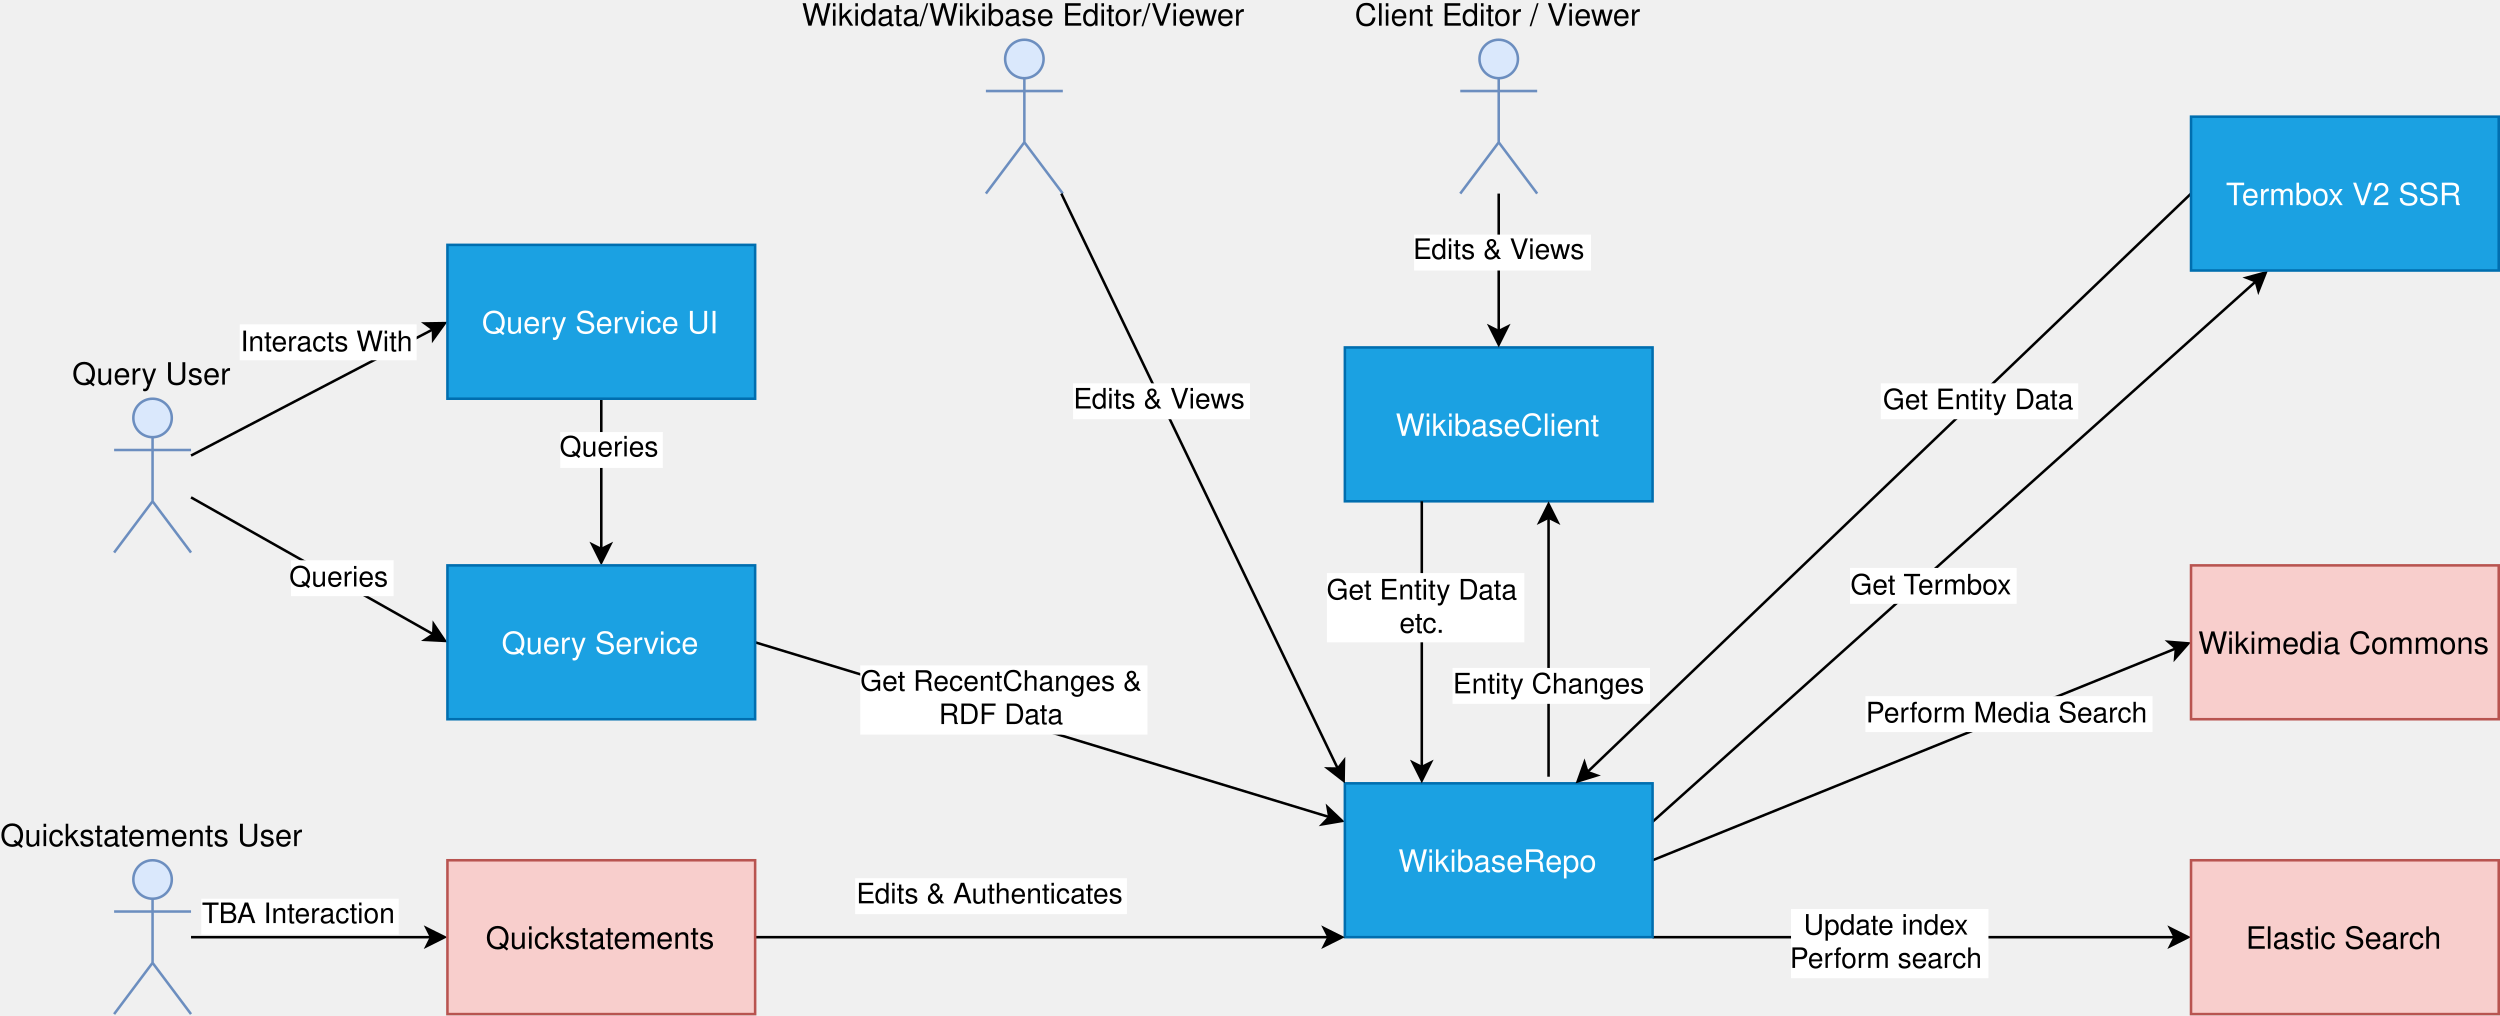
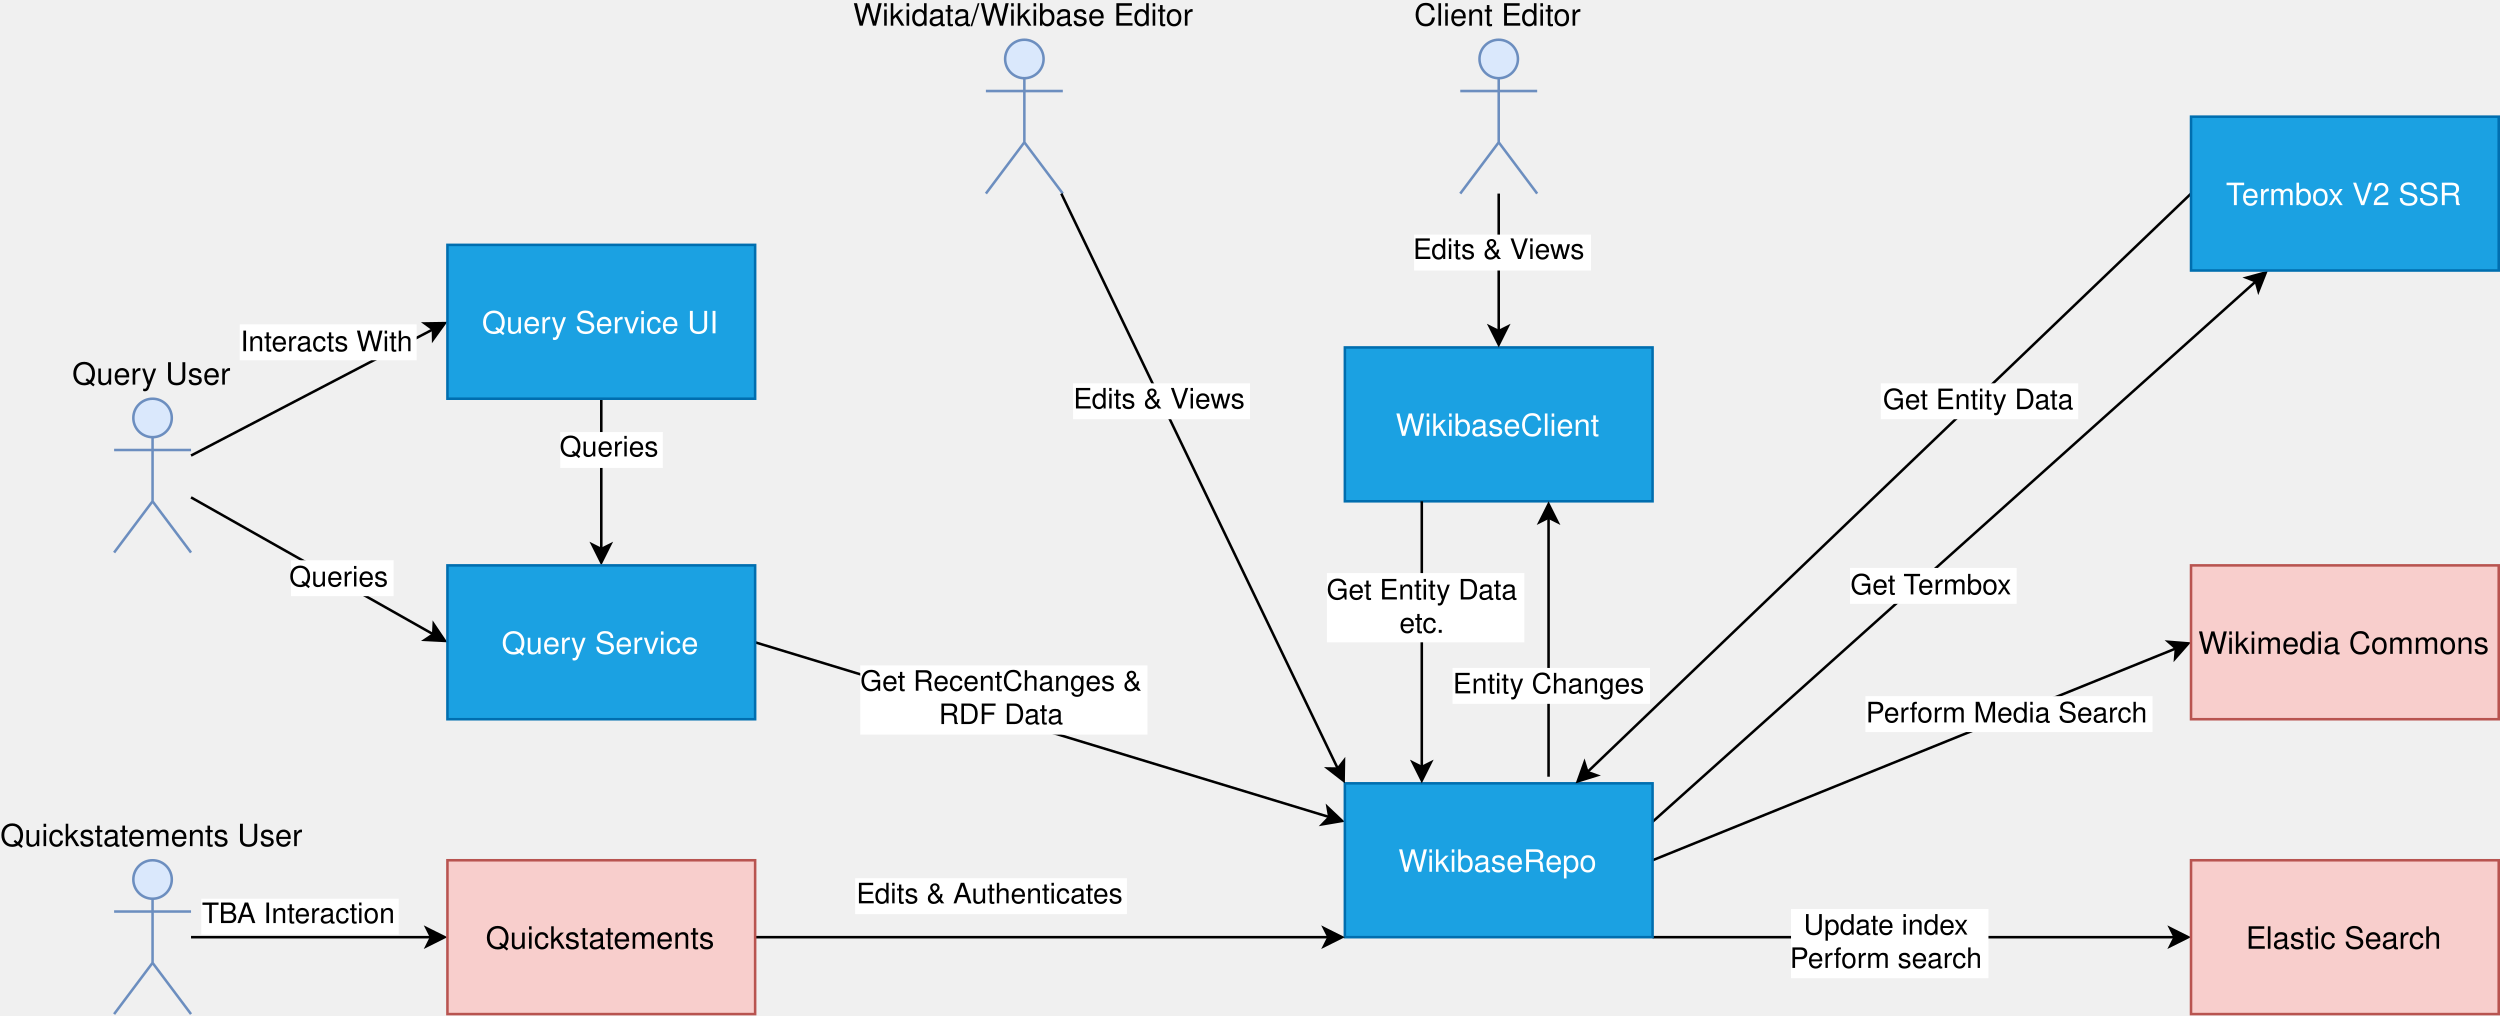
- <svg xmlns="http://www.w3.org/2000/svg" host="65bd71144e" version="1.1" width="975px" height="396px" viewBox="-0.5 -0.5 975 396" content="&lt;mxfile host=&quot;384648c2-7f44-422c-a824-dc372179f4de&quot; modified=&quot;2021-02-05T11:01:21.394Z&quot; agent=&quot;5.0 (X11; Linux x86_64) AppleWebKit/537.36 (KHTML, like Gecko) Code/1.52.1 Chrome/83.0.41.122 Electron/9.3.5 Safari/537.36&quot; etag=&quot;vQgy4bKIz7taJfgwQc4s&quot; version=&quot;13.10.0&quot; type=&quot;embed&quot;&gt;&lt;diagram id=&quot;XFkhv5XfGi1PEyDfdlKW&quot; name=&quot;Page-1&quot;&gt;7Vxbd9o4EP41PIZjyVceEyBt97S72aTXfdkjbAHa2hbHiATy6yuBhG3JJSQY2+k2Dxw8ssfWzHyfR6MhPXuYrN9kaDH/QCMc96AVrXv2qAfhAED+KQSbnQB4A3cnmWUkkrJccEcesRRaUroiEV6WTmSUxowsysKQpikOWUmGsow+lE+b0rh81wWaYUNwF6LYlH4hEZvvpAH0c/lbTGZzdWc+wd1IgtTJcibLOYroQ0Fkj3v2MKOU7b4l6yGOhfGUXXbXXf9kdP9gGU7ZMRfc/UO+uVb0579+9LiG6C/wx9vJhdRyj+KVnPAwJkIhtMYRYTTrCa3X/PMzwQ84k1NhG2UfPquF+LpK4stQnG9f3eOMEW7B92iC4xu6JIzQlJ/C6KIwehmTmZBOKGM04QN0xWKS4uHekRYXTkkcD2ks9PK72RHCwTTk8iXL6HdcGPHCAE+mfCTW7hry2WDxWEjecC8wDaiswR8RrwsiadA3mCaYZRt+ihz1VTTL8L6wpbMf8lhRonkhTDwpQzI6Z3vNuQP5F+nD5/hzYHgIRzyg5SHN2JzOaIricS69yugqjXAkTZ6f854Kj40AF/6HGdtIdKIVo1w0Z0ksR39qySVdZSE+8LySHhjKZpgdmpc8UUzmoGMyHCNG7svord3MCtMF3Hy8uuSCdyK2ULiNvSpHbDFRFYw6LBISRTvn4CV5RJOtEuGeBSUp287Hveq5o0rrHwwNI7r35CnvUuKnqqi3+gAMgnLgS01Hm18qvxGzyTVfAKcPHE2zpoVOp0seK7oL9495glcNp/69IuH3JUMMJ1hYHVqflr9JUAsH6Fslj8FB2yQYGB46meK4ebLNV3n99uCbOOi76nC0Lg6ONvLo5dToHEmNfqeY0fYNEClOFPD5QnhEdI0Yg/qIETq2XQZDPbwY9MtqOSv2La8xYoT/J0AN6gZUtU8dq0ybAZ+7DxwY7D49v6xw99hSR/0uthUIii8/nBG+9uoYXFUw1pLH2FoCfyJczw9Fp9JNm9+ZyTGZCQAtZybQPieR5tz5rUSddROp3zEi9cpeHlh9q/CnbN4QkTrm0rCrRGrXRaQXPPHhr62SF+zTmFTlOW5TOY6ZtypivcPZPeGA4BT77gn4anwIJghgWMWHluWNL6/FFTRlBfl0+1cP++kJhmuSH4CNsl+D6zL4VB6J14R9VUr490L2yY/yi8TB6ZQ5OJIy1QuqI6s5qGpGOSreCPhZt1gQ1XCO0pkgNv7UHkoWWxN5IvCFtW5Hom48Qgz1hrB3aRnOb5v/6lz3ubZXAptzGv0pYnUGfV+vhw343QaFv6ApijSDwaDI18uOwHdbpkfHTA6LtfuUprUU6wv5IiwljOBFjAnPRZmKCp/mTNApznTMJdqOMz/iLJnQdddo0KkzDQRALaH3O2KnEWEDK2q3GdhVoAe0Dh2nW9DxDOh8WkSIidybcPOvC9nFDc6mNEuEOTDKws5VlVVY1QIr2/E0WNWz36bA2gDK/NZQ9lRW33wl+nh82t3Cp1kkzmH4AUcEbXPBTsJRre/rSPY9R0NjPdm+lugHfdsuFbKawiowS1hfyHcyQUt8ixfUcG2Hs3zf1famvbaLILbzhP1OS+n9Z9WAFV1az6DLE2hPNfC9siqIQruR0Y9TRthGFTk6xngq0OpJQMCJCUcDrGX2Mu5XXNZnMXJ3d/uauAtYQetkBc9JVs8pPpzAOvB1so5qJCnEs2jJ1aqt1uWKzblNOJewBreYMsqQ3MGt9s7BcKqpBbH0ZndrScEubL/v6q2NsK/1YpyRxMxXjdGD+BwGmwYhDit35CeB67gHkfXyWmpVB2CzxAVM8IgUNpFrlCFNEpp20pY563emMA3MiuY4RkvOHT9f7nXRko2GpQlktYZSv7B4PZmIvopq0o5upR2jbcJ9rUzay3+ucv37hyoVHvRA2YNN/lBF3bqBbf86kkgZcC2ki9UpCbAG2gvB0pyye3qjo8nQFOjFEF9TVF9rVMVirCp5FVhtsy9qX+n69dbIKpN83a2GFRUj2AzsPC15cF4KOo15A61rv0bMHbdgbB1ztS0Cu4e589Z24ctqu3mLRk17zu0VVH6lN6SZ2FYWlfcb3piF/TZh26lysvJPHwbFVrhBWUE9oPbOCmrPg8+pg+aolhdKWHOjWo59eJ+bH9zgjPC5i/DIlevCE17XFRvbDb2vfZ0D9KXLsRygKzonB5hN53v073tr20O86sbpBOJPwTQ/zP/Pxu70/L+V2OMf&lt;/diagram&gt;&lt;/mxfile&gt;">
+ <svg xmlns="http://www.w3.org/2000/svg" host="65bd71144e" version="1.1" width="975px" height="396px" viewBox="-0.5 -0.5 975 396" content="&lt;mxfile host=&quot;79a16c44-52bf-44cf-8d14-1deb2cf35835&quot; modified=&quot;2021-02-09T12:55:36.402Z&quot; agent=&quot;5.0 (X11; Linux x86_64) AppleWebKit/537.36 (KHTML, like Gecko) Code/1.53.0 Chrome/87.0.428.141 Electron/11.2.1 Safari/537.36&quot; etag=&quot;wMlX0DkWWJeJIZ4gQTVV&quot; version=&quot;14.2.4&quot; type=&quot;embed&quot;&gt;&lt;diagram id=&quot;XFkhv5XfGi1PEyDfdlKW&quot; name=&quot;Page-1&quot;&gt;7Vxdd9o4EP01PIZjyd+PCZC2e7q72aSf+7JH2AK0tS2OEQn0168EErYlNyHB2E63POTgkS1bM3Ovr0YiA3uUbt7kaLn4ncY4GUAr3gzs8QDCEED+Vxi2ewPwHLC3zHMSS1thuCPfsTRa0romMV5VTmSUJowsq8aIZhmOWMWG8pw+VE+b0aR61yWaY8NwF6HEtH4mMVvsrQH0C/tbTOYLdWfghfuWFKmT5UhWCxTTh5LJngzsUU4p239LNyOcCOcpv+yvu/5B6+HBcpyxYy64+5t8da34j3/8+PsGoj/Bb2+nF7KXe5Ss5YBHCREdQmsSE0Zz+exsqxzCh7EUX9dpchmJE+yre5wzwl32Hk1xckNXhBGa8VMYXZZaLxMyF9YpZYymvIGuWUIyPDpEzuLGGUmSEU1Ev/xudoxwMIu4fcVy+g2XWrwowNMZb0m0u0b88bF4LCRveDCYHlPD54+INyWT9OAbTFPM8i0/Rbb6obu/RObzhS2j+1AkhzItSnnhSRuS6Tg/9FxEjH+RQXtOAEMjQjjmGSwPac4WdE4zlEwK61VO11mMY+ny4pz3VERsDLjxX8zYVsIRrRnlpgVLE9n6Q0+u6DqP8CPPK/mAoXyO2WPjkieKwTwamBwniJH7Klwbd7MCcQkoH64uueGdyC0U7XKvLhA7TNQlow6LlMTxPjh4Rb6j6a4TEZ4lJRnbjce9GrjjWu8/mhpGdh/YUt6lQkh1WW8NAQiDauLLno52v+z8Roym6PkCOEPgaD1rvdDZbMVzRQ/h4TFPiKoR1L/WJPq2YojhFAuvQ+vjCv8iwWo6QN+qRAyGXZNgYEToZIrj7sm3X+T1u4Ov4mDoqsPxptw43sqjl1OjcyQ1+r1iRts3QKQ4UcDnM+EZ0TdiDJojRujYdhUMzfBiMKx2y1lxaHmtESP8PwEqbBpQ9TF1rCptBnzsPnBgsP/r+dUO948t+2g+xLYCQfnlh3PCJ1s9g6tKxkZ0jK0J+BPhen4oOrVh2v5SJscoEwA6VibQPieRFtz5tUKdTROp3zMi9apRDq2hVfoon7dEpI45NewrkdpNEekFFz78tVWJgn0akyqd47alcUzdqoj1Duf3hAOCU+y7J+Cr8SGYIoBhHR9alje5vBZX0IyV7LPdpxn20wWGa5IfgK2yX4vzMviUjsQbwr6oTvj3kvrkR8VF4uB0ygyPpEz1gurJbA6qmlGBijcCftYtFkQ1WqBsLoiNP7WH0uXORZ5IfOGt2/E1bxkjhgYjOLi0jOB3zX9Nzvtc26uAzTmN/hSxOuHQ1+thIb9bWPoEbVGkmQwGRb5edgS+2zE9OqY4LNfuM5o1Uqwv6UVYEYzgRYwJz0WZigqf5kzQK850zCnanjM/4Dyd0k3faNBpUgYCoKbQhxWx04iwhRm12w7satADOoeO0y/oeAZ0Pi5jxIT2Jtz9m5K6uMH5jOapcAdGedS7qrJKq0ZgZTueBqtm1tsUWFtAmd8Zyp5S9e1Xoo/Hp90vfJpF4gKGv+OYoJ0W7CUc1fy+CbHvORoam1H7mtAPhrZdKWS1hVVglrA+k29kilb4Fi+pEdoeq3zf1damva6LILbzhP9Ok/T+s2rAii6tZ9DlCbSnduy9siqIQruh6CcZI2yrihw9YzyVaM0IEHCi4GiBtczNi4cZl/VJtNzd3b4m7gJW0DlZwXOS1XOKDyewDnydrKM2kpTyWezB1aqt1uWaLbhPOJewFpeYcsqQXMGtj86j6dTQFsTKm91tRIJd2P7Q1bc2wqG2F+OMJGa+aow9iM9hsFkQ4ah2RX4auI77KLJeXkut2wHYLnEBEzxCwqZyjjKiaUqzXvqyYP3eFKaBWdGcJGjFuePH070+erLVtDSBrOZQ6icVr0eJ6LOoNv3o1vox3gnua+XSwa/fp9QGzgPVwLX5+xR16xZW+5vQjjLPOlCJ9UoEWKH2HrC0oOyf3tjIZPQU6DUQX+uouR1RNXOwOs36ieCHLrdDHQpcP9/UWAnI173DsKZQBNuBnadpBueloNOYN9A26zeIuePmiZ1jrrG5X/8wd96SLnxZSbfYmdHQUnN3dZSf6Q1p6tnaWvJhnRuzaNglbHtVRVbxGcKgvAMurHbQDKi9s4La8+Bzyp8FquWFEtbcqZZjP768zQ9ucE742EV6FJ3rxhNe1zXr2S29r32dA/Spy7EcoHd0Tg4w95of0H/YUtsd4tUmnF4g/hRM88Pi/2nsTy/+K4k9+Q8=&lt;/diagram&gt;&lt;/mxfile&gt;">
  <defs />
  <g>
    <ellipse cx="584" cy="22.5" rx="7.5" ry="7.5" fill="#dae8fc" stroke="#6c8ebf" pointer-events="all" />
    <path d="M 584 30 L 584 55 M 584 35 L 569 35 M 584 35 L 599 35 M 584 55 L 569 75 M 584 55 L 599 75" fill="none" stroke="#6c8ebf" stroke-miterlimit="10" pointer-events="all" />
    <g fill="#000000" font-family="Helvetica" text-anchor="middle" font-size="12px">
      <text x="583.5" y="9.5">
-                 Client Editor / Viewer
+                 Client Editor
            </text>
    </g>
    <path d="M 74 365 L 167.63 365" fill="none" stroke="#000000" stroke-miterlimit="10" pointer-events="stroke" />
    <path d="M 172.88 365 L 165.88 368.5 L 167.63 365 L 165.88 361.5 Z" fill="#000000" stroke="#000000" stroke-miterlimit="10" pointer-events="all" />
    <g fill="#000000" font-family="Helvetica" text-anchor="middle" font-size="11px">
      <rect fill="#ffffff" stroke="none" x="78" y="350" width="77" height="14" stroke-width="0" />
      <text x="115.86" y="359.5">
                TBA Interaction
            </text>
    </g>
    <ellipse cx="59" cy="342.5" rx="7.5" ry="7.5" fill="#dae8fc" stroke="#6c8ebf" pointer-events="all" />
    <path d="M 59 350 L 59 375 M 59 355 L 44 355 M 59 355 L 74 355 M 59 375 L 44 395 M 59 375 L 74 395" fill="none" stroke="#6c8ebf" stroke-miterlimit="10" pointer-events="all" />
    <g fill="#000000" font-family="Helvetica" text-anchor="middle" font-size="12px">
      <text x="58.5" y="329.5">
                Quickstatements User
            </text>
    </g>
    <path d="M 74 177.17 L 168.35 127.95" fill="none" stroke="#000000" stroke-miterlimit="10" pointer-events="stroke" />
    <path d="M 173.01 125.52 L 168.42 131.86 L 168.35 127.95 L 165.18 125.65 Z" fill="#000000" stroke="#000000" stroke-miterlimit="10" pointer-events="all" />
    <g fill="#000000" font-family="Helvetica" text-anchor="middle" font-size="11px">
      <rect fill="#ffffff" stroke="none" x="93" y="126" width="69" height="14" stroke-width="0" />
      <text x="126.84" y="136.46">
                Interacts With
            </text>
    </g>
    <path d="M 74 193.48 L 168.46 246.87" fill="none" stroke="#000000" stroke-miterlimit="10" pointer-events="stroke" />
    <path d="M 173.03 249.45 L 165.21 249.05 L 168.46 246.87 L 168.65 242.96 Z" fill="#000000" stroke="#000000" stroke-miterlimit="10" pointer-events="all" />
    <g fill="#000000" font-family="Helvetica" text-anchor="middle" font-size="11px">
      <rect fill="#ffffff" stroke="none" x="113" y="218" width="40" height="14" stroke-width="0" />
      <text x="131.57" y="228.22">
                Queries
            </text>
    </g>
    <ellipse cx="59" cy="162.5" rx="7.5" ry="7.5" fill="#dae8fc" stroke="#6c8ebf" pointer-events="all" />
    <path d="M 59 170 L 59 195 M 59 175 L 44 175 M 59 175 L 74 175 M 59 195 L 44 215 M 59 195 L 74 215" fill="none" stroke="#6c8ebf" stroke-miterlimit="10" pointer-events="all" />
    <g fill="#000000" font-family="Helvetica" text-anchor="middle" font-size="12px">
      <text x="58.5" y="149.5">
                Query User
            </text>
    </g>
    <path d="M 234 155 L 234 213.63" fill="none" stroke="#000000" stroke-miterlimit="10" pointer-events="stroke" />
    <path d="M 234 218.88 L 230.5 211.88 L 234 213.63 L 237.5 211.88 Z" fill="#000000" stroke="#000000" stroke-miterlimit="10" pointer-events="all" />
    <g fill="#000000" font-family="Helvetica" text-anchor="middle" font-size="11px">
      <rect fill="#ffffff" stroke="none" x="218" y="168" width="40" height="14" stroke-width="0" />
      <text x="237" y="177.5">
                Queries
            </text>
    </g>
    <rect x="174" y="95" width="120" height="60" fill="#1ba1e2" stroke="#006eaf" pointer-events="all" />
    <g fill="#ffffff" font-family="Helvetica" text-anchor="middle" font-size="12px">
      <text x="233.5" y="129.5">
                Query Service UI
            </text>
    </g>
    <path d="M 294 250 L 517.91 318.15" fill="none" stroke="#000000" stroke-miterlimit="10" pointer-events="stroke" />
    <path d="M 522.93 319.67 L 515.21 320.98 L 517.91 318.15 L 517.25 314.29 Z" fill="#000000" stroke="#000000" stroke-miterlimit="10" pointer-events="all" />
    <g fill="#000000" font-family="Helvetica" text-anchor="middle" font-size="11px">
      <rect fill="#ffffff" stroke="none" x="335" y="259" width="112" height="27" stroke-width="0" />
      <text x="389.88" y="268.88">
                Get RecentChanges &amp;
            </text>
      <text x="389.88" y="281.88">
                RDF Data
            </text>
    </g>
    <rect x="174" y="220" width="120" height="60" fill="#1ba1e2" stroke="#006eaf" pointer-events="all" />
    <g fill="#ffffff" font-family="Helvetica" text-anchor="middle" font-size="12px">
      <text x="233.5" y="254.5">
                Query Service
            </text>
    </g>
    <path d="M 644 320 L 879.26 109.25" fill="none" stroke="#000000" stroke-miterlimit="10" pointer-events="stroke" />
    <path d="M 883.17 105.75 L 880.29 113.02 L 879.26 109.25 L 875.62 107.81 Z" fill="#000000" stroke="#000000" stroke-miterlimit="10" pointer-events="all" />
    <g fill="#000000" font-family="Helvetica" text-anchor="middle" font-size="11px">
      <rect fill="#ffffff" stroke="none" x="721" y="221" width="65" height="14" stroke-width="0" />
      <text x="752.51" y="231.32">
                Get Termbox
            </text>
    </g>
    <path d="M 644 365 L 847.63 365" fill="none" stroke="#000000" stroke-miterlimit="10" pointer-events="stroke" />
    <path d="M 852.88 365 L 845.88 368.5 L 847.63 365 L 845.88 361.5 Z" fill="#000000" stroke="#000000" stroke-miterlimit="10" pointer-events="all" />
    <g fill="#000000" font-family="Helvetica" text-anchor="middle" font-size="11px">
      <rect fill="#ffffff" stroke="none" x="698" y="354" width="77" height="27" stroke-width="0" />
      <text x="735" y="364">
                Update index
            </text>
      <text x="735" y="377">
                Perform search
            </text>
    </g>
    <path d="M 644 335 L 848.1 252.39" fill="none" stroke="#000000" stroke-miterlimit="10" pointer-events="stroke" />
    <path d="M 852.96 250.42 L 847.79 256.29 L 848.1 252.39 L 845.16 249.8 Z" fill="#000000" stroke="#000000" stroke-miterlimit="10" pointer-events="all" />
    <g fill="#000000" font-family="Helvetica" text-anchor="middle" font-size="11px">
      <rect fill="#ffffff" stroke="none" x="727" y="271" width="112" height="14" stroke-width="0" />
      <text x="782.05" y="281.23">
                Perform Media Search
            </text>
    </g>
    <rect x="524" y="305" width="120" height="60" fill="#1ba1e2" stroke="#006eaf" pointer-events="all" />
    <g fill="#ffffff" font-family="Helvetica" text-anchor="middle" font-size="12px">
      <text x="583.5" y="339.5">
                WikibaseRepo
            </text>
    </g>
    <path d="M 854 75 L 618.6 300.59" fill="none" stroke="#000000" stroke-miterlimit="10" pointer-events="stroke" />
    <path d="M 614.81 304.23 L 617.44 296.86 L 618.6 300.59 L 622.28 301.91 Z" fill="#000000" stroke="#000000" stroke-miterlimit="10" pointer-events="all" />
    <g fill="#000000" font-family="Helvetica" text-anchor="middle" font-size="11px">
      <rect fill="#ffffff" stroke="none" x="733" y="149" width="77" height="14" stroke-width="0" />
      <text x="770.97" y="159.07">
                Get Entity Data
            </text>
    </g>
    <rect x="854" y="45" width="120" height="60" fill="#1ba1e2" stroke="#006eaf" pointer-events="all" />
    <g fill="#ffffff" font-family="Helvetica" text-anchor="middle" font-size="12px">
      <text x="913.5" y="79.5">
                Termbox V2 SSR
            </text>
    </g>
    <path d="M 294 365 L 517.63 365" fill="none" stroke="#000000" stroke-miterlimit="10" pointer-events="stroke" />
    <path d="M 522.88 365 L 515.88 368.5 L 517.63 365 L 515.88 361.5 Z" fill="#000000" stroke="#000000" stroke-miterlimit="10" pointer-events="all" />
    <g fill="#000000" font-family="Helvetica" text-anchor="middle" font-size="11px">
      <rect fill="#ffffff" stroke="none" x="333" y="342" width="106" height="14" stroke-width="0" />
      <text x="385.42" y="351.8">
                Edits &amp; Authenticates
            </text>
    </g>
    <rect x="174" y="335" width="120" height="60" fill="#f8cecc" stroke="#b85450" pointer-events="all" />
    <g fill="#000000" font-family="Helvetica" text-anchor="middle" font-size="12px">
      <text x="233.5" y="369.5">
                Quickstatements
            </text>
    </g>
    <rect x="854" y="220" width="120" height="60" fill="#f8cecc" stroke="#b85450" pointer-events="all" />
    <g fill="#000000" font-family="Helvetica" text-anchor="middle" font-size="12px">
      <text x="913.5" y="254.5">
                Wikimedia Commons
            </text>
    </g>
    <rect x="854" y="335" width="120" height="60" fill="#f8cecc" stroke="#b85450" pointer-events="all" />
    <g fill="#000000" font-family="Helvetica" text-anchor="middle" font-size="12px">
      <text x="913.5" y="369.5">
                Elastic Search
            </text>
    </g>
    <rect x="524" y="135" width="120" height="60" fill="#1ba1e2" stroke="#006eaf" pointer-events="all" />
    <g fill="#ffffff" font-family="Helvetica" text-anchor="middle" font-size="12px">
      <text x="583.5" y="169.5">
                WikibaseClient
            </text>
    </g>
    <ellipse cx="399" cy="22.5" rx="7.5" ry="7.5" fill="#dae8fc" stroke="#6c8ebf" pointer-events="all" />
    <path d="M 399 30 L 399 55 M 399 35 L 384 35 M 399 35 L 414 35 M 399 55 L 384 75 M 399 55 L 414 75" fill="none" stroke="#6c8ebf" stroke-miterlimit="10" pointer-events="all" />
    <g fill="#000000" font-family="Helvetica" text-anchor="middle" font-size="12px">
      <text x="398.5" y="9.5">
-                 Wikidata/Wikibase Editor/Viewer
+                 Wikidata/Wikibase Editor
            </text>
    </g>
    <path d="M 413.42 75 L 521.24 299.26" fill="none" stroke="#000000" stroke-miterlimit="10" pointer-events="stroke" />
    <path d="M 523.52 303.99 L 517.33 299.2 L 521.24 299.26 L 523.64 296.17 Z" fill="#000000" stroke="#000000" stroke-miterlimit="10" pointer-events="all" />
    <g fill="#000000" font-family="Helvetica" text-anchor="middle" font-size="11px">
      <rect fill="#ffffff" stroke="none" x="418" y="149" width="69" height="14" stroke-width="0" />
      <text x="451.55" y="158.81">
                Edits &amp; Views
            </text>
    </g>
    <path d="M 584 75 L 584 128.63" fill="none" stroke="#000000" stroke-miterlimit="10" pointer-events="stroke" />
    <path d="M 584 133.88 L 580.5 126.88 L 584 128.63 L 587.5 126.88 Z" fill="#000000" stroke="#000000" stroke-miterlimit="10" pointer-events="all" />
    <g fill="#000000" font-family="Helvetica" text-anchor="middle" font-size="11px">
      <rect fill="#ffffff" stroke="none" x="551" y="91" width="69" height="14" stroke-width="0" />
      <text x="584" y="100.5">
                Edits &amp; Views
            </text>
    </g>
    <path d="M 554 195 L 554 298.63" fill="none" stroke="#000000" stroke-miterlimit="10" pointer-events="stroke" />
    <path d="M 554 303.88 L 550.5 296.88 L 554 298.63 L 557.5 296.88 Z" fill="#000000" stroke="#000000" stroke-miterlimit="10" pointer-events="all" />
    <g fill="#000000" font-family="Helvetica" text-anchor="middle" font-size="11px">
      <rect fill="#ffffff" stroke="none" x="517" y="223" width="77" height="27" stroke-width="0" />
      <text x="554" y="233.29">
                Get Entity Data
            </text>
      <text x="554" y="246.29">
                etc.
            </text>
    </g>
    <path d="M 603.44 302.42 L 603.44 201.37" fill="none" stroke="#000000" stroke-miterlimit="10" pointer-events="stroke" />
    <path d="M 603.44 196.12 L 606.94 203.12 L 603.44 201.37 L 599.94 203.12 Z" fill="#000000" stroke="#000000" stroke-miterlimit="10" pointer-events="all" />
    <g fill="#000000" font-family="Helvetica" text-anchor="middle" font-size="11px">
      <rect fill="#ffffff" stroke="none" x="566" y="260" width="77" height="14" stroke-width="0" />
      <text x="603.44" y="269.92">
                Entity Changes
            </text>
    </g>
  </g>
</svg>
